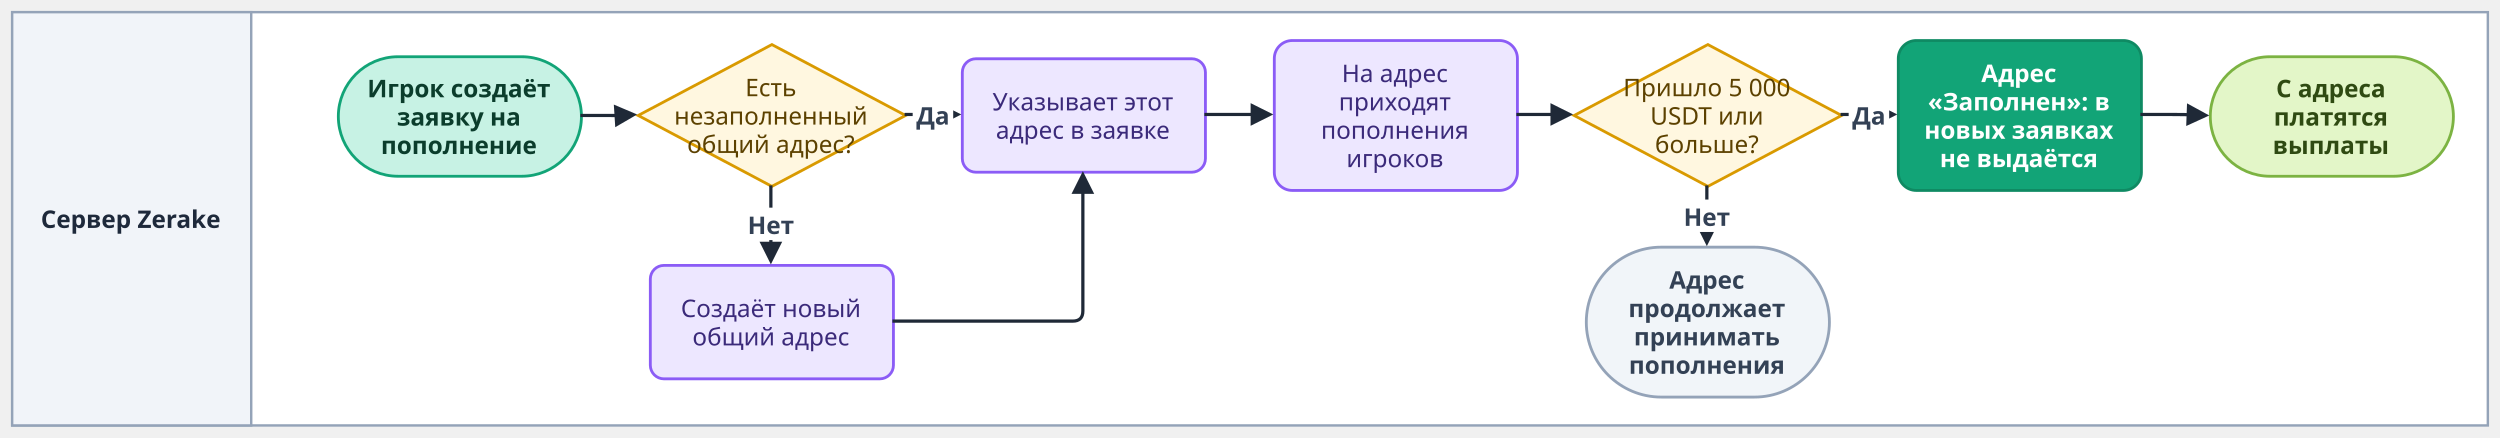
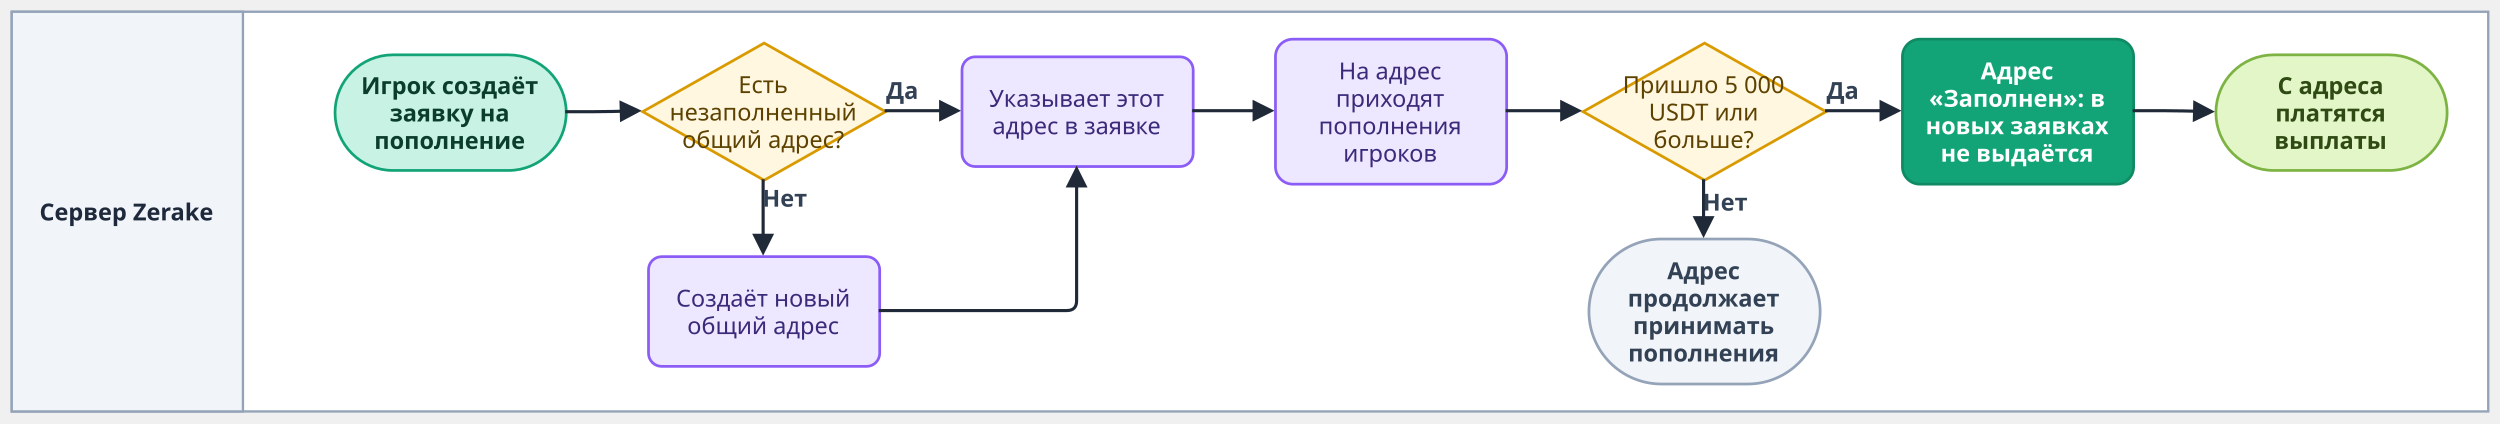
- <svg xmlns="http://www.w3.org/2000/svg" width="1234" height="216" role="img" aria-label="Жизненный цикл общего адреса (TRC20, BEP20)" viewBox="583.5 -4.5 1234 216" style="">
+ <svg xmlns="http://www.w3.org/2000/svg" width="1276" height="216" role="img" aria-label="Жизненный цикл общего адреса (TRC20, BEP20)" viewBox="562.5 -4.5 1276 216" style="">
  <g>
    <g />
-     <g transform="translate(589,1) scale(1)">
+     <g transform="translate(568,1) scale(1)">
      <g transform="translate(0.5,0.5)" style="visibility: visible;">
-         <rect x="0" y="0" width="1222" height="204" fill="#ffffff" stroke="#94a3b8" stroke-width="1.2" pointer-events="all" style="fill: light-dark(rgb(255, 255, 255), rgb(18, 18, 18)); stroke: light-dark(rgb(148, 163, 184), rgb(87, 100, 118));" />
+         <rect x="0" y="0" width="1264" height="204" fill="#ffffff" stroke="#94a3b8" stroke-width="1.2" pointer-events="all" style="fill: light-dark(rgb(255, 255, 255), rgb(18, 18, 18)); stroke: light-dark(rgb(148, 163, 184), rgb(87, 100, 118));" />
      </g>
      <g transform="translate(0.5,0.5)" style="visibility: visible;">
        <rect x="0" y="0" width="118" height="204" fill="#f1f4f9" stroke="#94a3b8" stroke-width="1.2" pointer-events="all" style="fill: light-dark(rgb(241, 244, 249), rgb(25, 28, 32)); stroke: light-dark(rgb(148, 163, 184), rgb(87, 100, 118));" />
      </g>
      <g style="">
        <g fill="#1E293B" font-family="'Segoe UI'" font-weight="bold" text-anchor="middle" font-size="12px" style="fill: light-dark(rgb(30, 41, 59), rgb(195, 204, 220));">
          <text x="59" y="107">Сервер Zerake</text>
        </g>
      </g>
      <g transform="translate(0.5,0.5)" style="visibility: visible;">
-         <rect x="161" y="22" width="120" height="59" rx="29.5" ry="29.5" fill="#c7f2e4" stroke="#12a477" stroke-width="1.4" pointer-events="all" style="fill: light-dark(rgb(199, 242, 228), rgb(9, 46, 34)); stroke: light-dark(rgb(18, 164, 119), rgb(29, 155, 116));" />
+         <rect x="165" y="22" width="118" height="59" rx="29.5" ry="29.5" fill="#c7f2e4" stroke="#12a477" stroke-width="1.4" pointer-events="all" style="fill: light-dark(rgb(199, 242, 228), rgb(9, 46, 34)); stroke: light-dark(rgb(18, 164, 119), rgb(29, 155, 116));" />
      </g>
      <g style="">
        <g fill="#0B3D2C" font-family="'Segoe UI'" font-weight="bold" text-anchor="middle" font-size="12px" style="fill: light-dark(rgb(11, 61, 44), rgb(162, 205, 191));">
-           <text x="221" y="42.5">Игрок создаёт</text>
-           <text x="221" y="56.5">заявку на</text>
-           <text x="221" y="70.5">пополнение</text>
+           <text x="224" y="42.5">Игрок создаёт</text>
+           <text x="224" y="56.5">заявку на</text>
+           <text x="224" y="70.5">пополнение</text>
        </g>
      </g>
      <g transform="translate(0.5,0.5)" style="visibility: visible;">
-         <path d="M 375 16 L 441 51 L 375 86 L 309 51 Z" fill="#fff7e0" stroke="#d99a00" stroke-width="1.4" stroke-miterlimit="10" pointer-events="all" style="fill: light-dark(rgb(255, 247, 224), rgb(32, 25, 5)); stroke: light-dark(rgb(217, 154, 0), rgb(155, 101, 0));" />
+         <path d="M 384 16 L 446 51 L 384 86 L 322 51 Z" fill="#fff7e0" stroke="#d99a00" stroke-width="1.4" stroke-miterlimit="10" pointer-events="all" style="fill: light-dark(rgb(255, 247, 224), rgb(32, 25, 5)); stroke: light-dark(rgb(217, 154, 0), rgb(155, 101, 0));" />
      </g>
      <g style="">
        <g fill="#5C4100" font-family="'Segoe UI'" text-anchor="middle" font-size="12px" style="fill: light-dark(rgb(92, 65, 0), rgb(202, 179, 123));">
-           <text x="375" y="42">Есть</text>
-           <text x="375" y="56">незаполненный</text>
-           <text x="375" y="70">общий адрес?</text>
+           <text x="384" y="42">Есть</text>
+           <text x="384" y="56">незаполненный</text>
+           <text x="384" y="70">общий адрес?</text>
        </g>
      </g>
      <g transform="translate(0.5,0.5)" style="visibility: visible;">
-         <rect x="315" y="125" width="120" height="56" rx="6.72" ry="6.72" fill="#ede7ff" stroke="#8b5cf6" stroke-width="1.4" pointer-events="all" style="fill: light-dark(rgb(237, 231, 255), rgb(38, 33, 53)); stroke: light-dark(rgb(139, 92, 246), rgb(162, 122, 254));" />
+         <rect x="325" y="125" width="118" height="56" rx="6.72" ry="6.72" fill="#ede7ff" stroke="#8b5cf6" stroke-width="1.4" pointer-events="all" style="fill: light-dark(rgb(237, 231, 255), rgb(38, 33, 53)); stroke: light-dark(rgb(139, 92, 246), rgb(162, 122, 254));" />
      </g>
      <g style="">
        <g fill="#3B2A7A" font-family="'Segoe UI'" text-anchor="middle" font-size="12px" style="fill: light-dark(rgb(59, 42, 122), rgb(200, 185, 254));">
-           <text x="375" y="151">Создаёт новый</text>
-           <text x="375" y="165">общий адрес</text>
+           <text x="384" y="151">Создаёт новый</text>
+           <text x="384" y="165">общий адрес</text>
        </g>
      </g>
      <g transform="translate(0.5,0.5)" style="visibility: visible;">
-         <rect x="469" y="23" width="120" height="56" rx="6.72" ry="6.72" fill="#ede7ff" stroke="#8b5cf6" stroke-width="1.4" pointer-events="all" style="fill: light-dark(rgb(237, 231, 255), rgb(38, 33, 53)); stroke: light-dark(rgb(139, 92, 246), rgb(162, 122, 254));" />
+         <rect x="485" y="23" width="118" height="56" rx="6.72" ry="6.72" fill="#ede7ff" stroke="#8b5cf6" stroke-width="1.4" pointer-events="all" style="fill: light-dark(rgb(237, 231, 255), rgb(38, 33, 53)); stroke: light-dark(rgb(139, 92, 246), rgb(162, 122, 254));" />
      </g>
      <g style="">
        <g fill="#3B2A7A" font-family="'Segoe UI'" text-anchor="middle" font-size="12px" style="fill: light-dark(rgb(59, 42, 122), rgb(200, 185, 254));">
-           <text x="529" y="49">Указывает этот</text>
-           <text x="529" y="63">адрес в заявке</text>
+           <text x="544" y="49">Указывает этот</text>
+           <text x="544" y="63">адрес в заявке</text>
        </g>
      </g>
      <g transform="translate(0.5,0.5)" style="visibility: visible;">
-         <rect x="623" y="14" width="120" height="74" rx="8.88" ry="8.88" fill="#ede7ff" stroke="#8b5cf6" stroke-width="1.4" pointer-events="all" style="fill: light-dark(rgb(237, 231, 255), rgb(38, 33, 53)); stroke: light-dark(rgb(139, 92, 246), rgb(162, 122, 254));" />
+         <rect x="645" y="14" width="118" height="74" rx="8.88" ry="8.88" fill="#ede7ff" stroke="#8b5cf6" stroke-width="1.4" pointer-events="all" style="fill: light-dark(rgb(237, 231, 255), rgb(38, 33, 53)); stroke: light-dark(rgb(139, 92, 246), rgb(162, 122, 254));" />
      </g>
      <g style="">
        <g fill="#3B2A7A" font-family="'Segoe UI'" text-anchor="middle" font-size="12px" style="fill: light-dark(rgb(59, 42, 122), rgb(200, 185, 254));">
-           <text x="683" y="35">На адрес</text>
-           <text x="683" y="49">приходят</text>
-           <text x="683" y="63">пополнения</text>
-           <text x="683" y="77">игроков</text>
+           <text x="704" y="35">На адрес</text>
+           <text x="704" y="49">приходят</text>
+           <text x="704" y="63">пополнения</text>
+           <text x="704" y="77">игроков</text>
        </g>
      </g>
      <g transform="translate(0.5,0.5)" style="visibility: visible;">
-         <path d="M 837 16 L 903 51 L 837 86 L 771 51 Z" fill="#fff7e0" stroke="#d99a00" stroke-width="1.4" stroke-miterlimit="10" pointer-events="all" style="fill: light-dark(rgb(255, 247, 224), rgb(32, 25, 5)); stroke: light-dark(rgb(217, 154, 0), rgb(155, 101, 0));" />
+         <path d="M 864 16 L 926 51 L 864 86 L 802 51 Z" fill="#fff7e0" stroke="#d99a00" stroke-width="1.4" stroke-miterlimit="10" pointer-events="all" style="fill: light-dark(rgb(255, 247, 224), rgb(32, 25, 5)); stroke: light-dark(rgb(217, 154, 0), rgb(155, 101, 0));" />
      </g>
      <g style="">
        <g fill="#5C4100" font-family="'Segoe UI'" text-anchor="middle" font-size="12px" style="fill: light-dark(rgb(92, 65, 0), rgb(202, 179, 123));">
-           <text x="837" y="42">Пришло 5 000</text>
-           <text x="837" y="56">USDT или</text>
-           <text x="837" y="70">больше?</text>
+           <text x="864" y="42">Пришло 5 000</text>
+           <text x="864" y="56">USDT или</text>
+           <text x="864" y="70">больше?</text>
        </g>
      </g>
      <g transform="translate(0.5,0.5)" style="visibility: visible;">
-         <rect x="777" y="116" width="120" height="74" rx="37" ry="37" fill="#f1f5f9" stroke="#94a3b8" stroke-width="1.4" pointer-events="all" style="fill: light-dark(rgb(241, 245, 249), rgb(23, 27, 30)); stroke: light-dark(rgb(148, 163, 184), rgb(87, 100, 118));" />
+         <rect x="805" y="116" width="118" height="74" rx="37" ry="37" fill="#f1f5f9" stroke="#94a3b8" stroke-width="1.4" pointer-events="all" style="fill: light-dark(rgb(241, 245, 249), rgb(23, 27, 30)); stroke: light-dark(rgb(148, 163, 184), rgb(87, 100, 118));" />
      </g>
      <g style="">
        <g fill="#334155" font-family="'Segoe UI'" font-weight="bold" text-anchor="middle" font-size="12px" style="fill: light-dark(rgb(51, 65, 85), rgb(172, 184, 201));">
-           <text x="837" y="137">Адрес</text>
-           <text x="837" y="151">продолжает</text>
-           <text x="837" y="165">принимать</text>
-           <text x="837" y="179">пополнения</text>
+           <text x="864" y="137">Адрес</text>
+           <text x="864" y="151">продолжает</text>
+           <text x="864" y="165">принимать</text>
+           <text x="864" y="179">пополнения</text>
        </g>
      </g>
      <g transform="translate(0.5,0.5)" style="visibility: visible;">
-         <rect x="931" y="14" width="120" height="74" rx="8.88" ry="8.88" fill="#12a477" stroke="#0f8a63" stroke-width="1.4" pointer-events="all" style="fill: light-dark(rgb(18, 164, 119), rgb(29, 155, 116)); stroke: light-dark(rgb(15, 138, 99), rgb(62, 168, 134));" />
+         <rect x="965" y="14" width="118" height="74" rx="8.88" ry="8.88" fill="#12a477" stroke="#0f8a63" stroke-width="1.4" pointer-events="all" style="fill: light-dark(rgb(18, 164, 119), rgb(29, 155, 116)); stroke: light-dark(rgb(15, 138, 99), rgb(62, 168, 134));" />
      </g>
      <g style="">
        <g fill="#FFFFFF" font-family="'Segoe UI'" font-weight="bold" text-anchor="middle" font-size="12px" style="fill: light-dark(rgb(255, 255, 255), rgb(18, 18, 18));">
-           <text x="991" y="35">Адрес</text>
-           <text x="991" y="49">«Заполнен»: в</text>
-           <text x="991" y="63">новых заявках</text>
-           <text x="991" y="77">не выдаётся</text>
+           <text x="1024" y="35">Адрес</text>
+           <text x="1024" y="49">«Заполнен»: в</text>
+           <text x="1024" y="63">новых заявках</text>
+           <text x="1024" y="77">не выдаётся</text>
        </g>
      </g>
      <g transform="translate(0.5,0.5)" style="visibility: visible;">
-         <rect x="1085" y="22" width="120" height="59" rx="29.5" ry="29.5" fill="#e3f6c8" stroke="#7cb342" stroke-width="1.4" pointer-events="all" style="fill: light-dark(rgb(227, 246, 200), rgb(22, 38, 0)); stroke: light-dark(rgb(124, 179, 66), rgb(69, 117, 20));" />
+         <rect x="1125" y="22" width="118" height="59" rx="29.5" ry="29.5" fill="#e3f6c8" stroke="#7cb342" stroke-width="1.4" pointer-events="all" style="fill: light-dark(rgb(227, 246, 200), rgb(22, 38, 0)); stroke: light-dark(rgb(124, 179, 66), rgb(69, 117, 20));" />
      </g>
      <g style="">
        <g fill="#2F4A12" font-family="'Segoe UI'" font-weight="bold" text-anchor="middle" font-size="12px" style="fill: light-dark(rgb(47, 74, 18), rgb(168, 191, 143));">
-           <text x="1145" y="42.5">С адреса</text>
-           <text x="1145" y="56.5">платятся</text>
-           <text x="1145" y="70.5">выплаты</text>
+           <text x="1184" y="42.5">С адреса</text>
+           <text x="1184" y="56.5">платятся</text>
+           <text x="1184" y="70.5">выплаты</text>
        </g>
      </g>
      <g style="visibility: visible;">
-         <path d="M 281 51.5 L 296 51.5 Q 301 51.5 299.82 51.57 L 298.63 51.65" fill="none" stroke="white" stroke-width="9.6" stroke-miterlimit="10" pointer-events="stroke" style="stroke: light-dark(rgb(31, 41, 55), rgb(196, 204, 216));" visibility="hidden" vector-effect="non-scaling-stroke" />
-         <path d="M 281 51.5 L 296 51.5 Q 301 51.5 299.82 51.57 L 298.63 51.65" fill="none" stroke="#1f2937" stroke-width="1.6" stroke-miterlimit="10" pointer-events="stroke" style="stroke: light-dark(rgb(31, 41, 55), rgb(196, 204, 216));" />
-         <path d="M 307.21 51.11 L 298.9 55.94 L 298.36 47.36 Z" fill="#1f2937" stroke="#1f2937" stroke-width="1.6" stroke-miterlimit="10" pointer-events="all" style="fill: light-dark(rgb(31, 41, 55), rgb(196, 204, 216)); stroke: light-dark(rgb(31, 41, 55), rgb(196, 204, 216));" />
+         <path d="M 283 51.5 L 298 51.5 Q 303 51.5 307.31 51.39 L 311.61 51.27" fill="none" stroke="white" stroke-width="9.6" stroke-miterlimit="10" pointer-events="stroke" style="stroke: light-dark(rgb(31, 41, 55), rgb(196, 204, 216));" visibility="hidden" vector-effect="non-scaling-stroke" />
+         <path d="M 283 51.5 L 298 51.5 Q 303 51.5 307.31 51.39 L 311.61 51.27" fill="none" stroke="#1f2937" stroke-width="1.6" stroke-miterlimit="10" pointer-events="stroke" style="stroke: light-dark(rgb(31, 41, 55), rgb(196, 204, 216));" />
+         <path d="M 320.21 51.05 L 311.73 55.57 L 311.5 46.97 Z" fill="#1f2937" stroke="#1f2937" stroke-width="1.6" stroke-miterlimit="10" pointer-events="all" style="fill: light-dark(rgb(31, 41, 55), rgb(196, 204, 216)); stroke: light-dark(rgb(31, 41, 55), rgb(196, 204, 216));" />
      </g>
      <g style="visibility: visible;">
-         <path d="M 375 86 L 375 101 Q 375 106 375 105.5 L 375 105.25 Q 375 105 375 109.81 L 375 114.61" fill="none" stroke="white" stroke-width="9.6" stroke-miterlimit="10" pointer-events="stroke" style="stroke: light-dark(rgb(31, 41, 55), rgb(196, 204, 216));" visibility="hidden" vector-effect="non-scaling-stroke" />
-         <path d="M 375 86 L 375 101 Q 375 106 375 105.5 L 375 105.25 Q 375 105 375 109.81 L 375 114.61" fill="none" stroke="#1f2937" stroke-width="1.6" stroke-miterlimit="10" pointer-events="stroke" style="stroke: light-dark(rgb(31, 41, 55), rgb(196, 204, 216));" />
-         <path d="M 375 123.21 L 370.7 114.61 L 379.3 114.61 Z" fill="#1f2937" stroke="#1f2937" stroke-width="1.6" stroke-miterlimit="10" pointer-events="all" style="fill: light-dark(rgb(31, 41, 55), rgb(196, 204, 216)); stroke: light-dark(rgb(31, 41, 55), rgb(196, 204, 216));" />
+         <path d="M 384 86 L 384 101 Q 384 106 384 105.5 L 384 105.25 Q 384 105 384 109.81 L 384 114.61" fill="none" stroke="white" stroke-width="9.6" stroke-miterlimit="10" pointer-events="stroke" style="stroke: light-dark(rgb(31, 41, 55), rgb(196, 204, 216));" visibility="hidden" vector-effect="non-scaling-stroke" />
+         <path d="M 384 86 L 384 101 Q 384 106 384 105.5 L 384 105.25 Q 384 105 384 109.81 L 384 114.61" fill="none" stroke="#1f2937" stroke-width="1.6" stroke-miterlimit="10" pointer-events="stroke" style="stroke: light-dark(rgb(31, 41, 55), rgb(196, 204, 216));" />
+         <path d="M 384 123.21 L 379.7 114.61 L 388.3 114.61 Z" fill="#1f2937" stroke="#1f2937" stroke-width="1.6" stroke-miterlimit="10" pointer-events="all" style="fill: light-dark(rgb(31, 41, 55), rgb(196, 204, 216)); stroke: light-dark(rgb(31, 41, 55), rgb(196, 204, 216));" />
      </g>
      <g style="">
        <g fill="#334155" font-family="'Segoe UI'" font-weight="bold" text-anchor="middle" font-size="12px" style="fill: light-dark(rgb(51, 65, 85), rgb(172, 184, 201));">
-           <rect fill="#FFFFFF" stroke="none" x="363" y="97" width="24" height="16" stroke-width="0" style="fill: light-dark(rgb(255, 255, 255), rgb(18, 18, 18));" />
-           <text x="375" y="110">Нет</text>
+           <text x="395" y="100">Нет</text>
        </g>
      </g>
      <g style="visibility: visible;">
-         <path d="M 435 153 L 524 153 Q 529 153 529 148 L 529 89.39" fill="none" stroke="white" stroke-width="9.6" stroke-miterlimit="10" pointer-events="stroke" style="stroke: light-dark(rgb(31, 41, 55), rgb(196, 204, 216));" visibility="hidden" vector-effect="non-scaling-stroke" />
-         <path d="M 435 153 L 524 153 Q 529 153 529 148 L 529 89.39" fill="none" stroke="#1f2937" stroke-width="1.6" stroke-miterlimit="10" pointer-events="stroke" style="stroke: light-dark(rgb(31, 41, 55), rgb(196, 204, 216));" />
-         <path d="M 529 80.79 L 533.3 89.39 L 524.7 89.39 Z" fill="#1f2937" stroke="#1f2937" stroke-width="1.6" stroke-miterlimit="10" pointer-events="all" style="fill: light-dark(rgb(31, 41, 55), rgb(196, 204, 216)); stroke: light-dark(rgb(31, 41, 55), rgb(196, 204, 216));" />
+         <path d="M 443 153 L 539 153 Q 544 153 544 148 L 544 89.39" fill="none" stroke="white" stroke-width="9.6" stroke-miterlimit="10" pointer-events="stroke" style="stroke: light-dark(rgb(31, 41, 55), rgb(196, 204, 216));" visibility="hidden" vector-effect="non-scaling-stroke" />
+         <path d="M 443 153 L 539 153 Q 544 153 544 148 L 544 89.39" fill="none" stroke="#1f2937" stroke-width="1.6" stroke-miterlimit="10" pointer-events="stroke" style="stroke: light-dark(rgb(31, 41, 55), rgb(196, 204, 216));" />
+         <path d="M 544 80.79 L 548.3 89.39 L 539.7 89.39 Z" fill="#1f2937" stroke="#1f2937" stroke-width="1.6" stroke-miterlimit="10" pointer-events="all" style="fill: light-dark(rgb(31, 41, 55), rgb(196, 204, 216)); stroke: light-dark(rgb(31, 41, 55), rgb(196, 204, 216));" />
      </g>
      <g style="visibility: visible;">
-         <path d="M 441 51 L 456 51 Q 461 51 456 51 L 452.5 51 Q 449 51 453.81 51 L 458.61 51" fill="none" stroke="white" stroke-width="9.6" stroke-miterlimit="10" pointer-events="stroke" style="stroke: light-dark(rgb(31, 41, 55), rgb(196, 204, 216));" visibility="hidden" vector-effect="non-scaling-stroke" />
-         <path d="M 441 51 L 456 51 Q 461 51 456 51 L 452.5 51 Q 449 51 453.81 51 L 458.61 51" fill="none" stroke="#1f2937" stroke-width="1.6" stroke-miterlimit="10" pointer-events="stroke" style="stroke: light-dark(rgb(31, 41, 55), rgb(196, 204, 216));" />
-         <path d="M 467.21 51 L 458.61 55.3 L 458.61 46.7 Z" fill="#1f2937" stroke="#1f2937" stroke-width="1.6" stroke-miterlimit="10" pointer-events="all" style="fill: light-dark(rgb(31, 41, 55), rgb(196, 204, 216)); stroke: light-dark(rgb(31, 41, 55), rgb(196, 204, 216));" />
+         <path d="M 446 51 L 461 51 Q 466 51 465.5 51 L 465.25 51 Q 465 51 469.81 51 L 474.61 51" fill="none" stroke="white" stroke-width="9.6" stroke-miterlimit="10" pointer-events="stroke" style="stroke: light-dark(rgb(31, 41, 55), rgb(196, 204, 216));" visibility="hidden" vector-effect="non-scaling-stroke" />
+         <path d="M 446 51 L 461 51 Q 466 51 465.5 51 L 465.25 51 Q 465 51 469.81 51 L 474.61 51" fill="none" stroke="#1f2937" stroke-width="1.6" stroke-miterlimit="10" pointer-events="stroke" style="stroke: light-dark(rgb(31, 41, 55), rgb(196, 204, 216));" />
+         <path d="M 483.21 51 L 474.61 55.3 L 474.61 46.7 Z" fill="#1f2937" stroke="#1f2937" stroke-width="1.6" stroke-miterlimit="10" pointer-events="all" style="fill: light-dark(rgb(31, 41, 55), rgb(196, 204, 216)); stroke: light-dark(rgb(31, 41, 55), rgb(196, 204, 216));" />
      </g>
      <g style="">
        <g fill="#334155" font-family="'Segoe UI'" font-weight="bold" text-anchor="middle" font-size="12px" style="fill: light-dark(rgb(51, 65, 85), rgb(172, 184, 201));">
-           <rect fill="#FFFFFF" stroke="none" x="445" y="43" width="20" height="16" stroke-width="0" style="fill: light-dark(rgb(255, 255, 255), rgb(18, 18, 18));" />
-           <text x="455" y="56">Да</text>
+           <text x="455" y="45">Да</text>
        </g>
      </g>
      <g style="visibility: visible;">
-         <path d="M 589 51 L 604 51 Q 609 51 606 51 L 604.5 51 Q 603 51 607.81 51 L 612.61 51" fill="none" stroke="white" stroke-width="9.6" stroke-miterlimit="10" pointer-events="stroke" style="stroke: light-dark(rgb(31, 41, 55), rgb(196, 204, 216));" visibility="hidden" vector-effect="non-scaling-stroke" />
-         <path d="M 589 51 L 604 51 Q 609 51 606 51 L 604.5 51 Q 603 51 607.81 51 L 612.61 51" fill="none" stroke="#1f2937" stroke-width="1.6" stroke-miterlimit="10" pointer-events="stroke" style="stroke: light-dark(rgb(31, 41, 55), rgb(196, 204, 216));" />
-         <path d="M 621.21 51 L 612.61 55.3 L 612.61 46.7 Z" fill="#1f2937" stroke="#1f2937" stroke-width="1.6" stroke-miterlimit="10" pointer-events="all" style="fill: light-dark(rgb(31, 41, 55), rgb(196, 204, 216)); stroke: light-dark(rgb(31, 41, 55), rgb(196, 204, 216));" />
+         <path d="M 603 51 L 634.61 51" fill="none" stroke="white" stroke-width="9.6" stroke-miterlimit="10" pointer-events="stroke" style="stroke: light-dark(rgb(31, 41, 55), rgb(196, 204, 216));" visibility="hidden" vector-effect="non-scaling-stroke" />
+         <path d="M 603 51 L 634.61 51" fill="none" stroke="#1f2937" stroke-width="1.6" stroke-miterlimit="10" pointer-events="stroke" style="stroke: light-dark(rgb(31, 41, 55), rgb(196, 204, 216));" />
+         <path d="M 643.21 51 L 634.61 55.3 L 634.61 46.7 Z" fill="#1f2937" stroke="#1f2937" stroke-width="1.6" stroke-miterlimit="10" pointer-events="all" style="fill: light-dark(rgb(31, 41, 55), rgb(196, 204, 216)); stroke: light-dark(rgb(31, 41, 55), rgb(196, 204, 216));" />
      </g>
      <g style="visibility: visible;">
-         <path d="M 743 51 L 758 51 Q 763 51 758 51 L 754.5 51 Q 751 51 755.81 51 L 760.61 51" fill="none" stroke="white" stroke-width="9.6" stroke-miterlimit="10" pointer-events="stroke" style="stroke: light-dark(rgb(31, 41, 55), rgb(196, 204, 216));" visibility="hidden" vector-effect="non-scaling-stroke" />
-         <path d="M 743 51 L 758 51 Q 763 51 758 51 L 754.5 51 Q 751 51 755.81 51 L 760.61 51" fill="none" stroke="#1f2937" stroke-width="1.6" stroke-miterlimit="10" pointer-events="stroke" style="stroke: light-dark(rgb(31, 41, 55), rgb(196, 204, 216));" />
-         <path d="M 769.21 51 L 760.61 55.3 L 760.61 46.7 Z" fill="#1f2937" stroke="#1f2937" stroke-width="1.6" stroke-miterlimit="10" pointer-events="all" style="fill: light-dark(rgb(31, 41, 55), rgb(196, 204, 216)); stroke: light-dark(rgb(31, 41, 55), rgb(196, 204, 216));" />
+         <path d="M 763 51 L 778 51 Q 783 51 782.5 51 L 782.25 51 Q 782 51 786.81 51 L 791.61 51" fill="none" stroke="white" stroke-width="9.6" stroke-miterlimit="10" pointer-events="stroke" style="stroke: light-dark(rgb(31, 41, 55), rgb(196, 204, 216));" visibility="hidden" vector-effect="non-scaling-stroke" />
+         <path d="M 763 51 L 778 51 Q 783 51 782.5 51 L 782.25 51 Q 782 51 786.81 51 L 791.61 51" fill="none" stroke="#1f2937" stroke-width="1.6" stroke-miterlimit="10" pointer-events="stroke" style="stroke: light-dark(rgb(31, 41, 55), rgb(196, 204, 216));" />
+         <path d="M 800.21 51 L 791.61 55.3 L 791.61 46.7 Z" fill="#1f2937" stroke="#1f2937" stroke-width="1.6" stroke-miterlimit="10" pointer-events="all" style="fill: light-dark(rgb(31, 41, 55), rgb(196, 204, 216)); stroke: light-dark(rgb(31, 41, 55), rgb(196, 204, 216));" />
      </g>
      <g style="visibility: visible;">
-         <path d="M 837 86 L 837 101 Q 837 106 837 101 L 837 98.5 Q 837 96 837 100.81 L 837 105.61" fill="none" stroke="white" stroke-width="9.6" stroke-miterlimit="10" pointer-events="stroke" style="stroke: light-dark(rgb(31, 41, 55), rgb(196, 204, 216));" visibility="hidden" vector-effect="non-scaling-stroke" />
-         <path d="M 837 86 L 837 101 Q 837 106 837 101 L 837 98.5 Q 837 96 837 100.81 L 837 105.61" fill="none" stroke="#1f2937" stroke-width="1.6" stroke-miterlimit="10" pointer-events="stroke" style="stroke: light-dark(rgb(31, 41, 55), rgb(196, 204, 216));" />
-         <path d="M 837 114.21 L 832.7 105.61 L 841.3 105.61 Z" fill="#1f2937" stroke="#1f2937" stroke-width="1.6" stroke-miterlimit="10" pointer-events="all" style="fill: light-dark(rgb(31, 41, 55), rgb(196, 204, 216)); stroke: light-dark(rgb(31, 41, 55), rgb(196, 204, 216));" />
+         <path d="M 864 86 L 864 101 Q 864 106 864 101 L 864 98.5 Q 864 96 864 100.81 L 864 105.61" fill="none" stroke="white" stroke-width="9.6" stroke-miterlimit="10" pointer-events="stroke" style="stroke: light-dark(rgb(31, 41, 55), rgb(196, 204, 216));" visibility="hidden" vector-effect="non-scaling-stroke" />
+         <path d="M 864 86 L 864 101 Q 864 106 864 101 L 864 98.5 Q 864 96 864 100.81 L 864 105.61" fill="none" stroke="#1f2937" stroke-width="1.6" stroke-miterlimit="10" pointer-events="stroke" style="stroke: light-dark(rgb(31, 41, 55), rgb(196, 204, 216));" />
+         <path d="M 864 114.21 L 859.7 105.61 L 868.3 105.61 Z" fill="#1f2937" stroke="#1f2937" stroke-width="1.6" stroke-miterlimit="10" pointer-events="all" style="fill: light-dark(rgb(31, 41, 55), rgb(196, 204, 216)); stroke: light-dark(rgb(31, 41, 55), rgb(196, 204, 216));" />
      </g>
      <g style="">
        <g fill="#334155" font-family="'Segoe UI'" font-weight="bold" text-anchor="middle" font-size="12px" style="fill: light-dark(rgb(51, 65, 85), rgb(172, 184, 201));">
-           <rect fill="#FFFFFF" stroke="none" x="825" y="93" width="24" height="16" stroke-width="0" style="fill: light-dark(rgb(255, 255, 255), rgb(18, 18, 18));" />
-           <text x="837" y="106">Нет</text>
+           <text x="875" y="102">Нет</text>
        </g>
      </g>
      <g style="visibility: visible;">
-         <path d="M 903 51 L 918 51 Q 923 51 918 51 L 914.5 51 Q 911 51 915.81 51 L 920.61 51" fill="none" stroke="white" stroke-width="9.6" stroke-miterlimit="10" pointer-events="stroke" style="stroke: light-dark(rgb(31, 41, 55), rgb(196, 204, 216));" visibility="hidden" vector-effect="non-scaling-stroke" />
-         <path d="M 903 51 L 918 51 Q 923 51 918 51 L 914.5 51 Q 911 51 915.81 51 L 920.61 51" fill="none" stroke="#1f2937" stroke-width="1.6" stroke-miterlimit="10" pointer-events="stroke" style="stroke: light-dark(rgb(31, 41, 55), rgb(196, 204, 216));" />
-         <path d="M 929.21 51 L 920.61 55.3 L 920.61 46.7 Z" fill="#1f2937" stroke="#1f2937" stroke-width="1.6" stroke-miterlimit="10" pointer-events="all" style="fill: light-dark(rgb(31, 41, 55), rgb(196, 204, 216)); stroke: light-dark(rgb(31, 41, 55), rgb(196, 204, 216));" />
+         <path d="M 926 51 L 941 51 Q 946 51 945.5 51 L 945.25 51 Q 945 51 949.81 51 L 954.61 51" fill="none" stroke="white" stroke-width="9.6" stroke-miterlimit="10" pointer-events="stroke" style="stroke: light-dark(rgb(31, 41, 55), rgb(196, 204, 216));" visibility="hidden" vector-effect="non-scaling-stroke" />
+         <path d="M 926 51 L 941 51 Q 946 51 945.5 51 L 945.25 51 Q 945 51 949.81 51 L 954.61 51" fill="none" stroke="#1f2937" stroke-width="1.6" stroke-miterlimit="10" pointer-events="stroke" style="stroke: light-dark(rgb(31, 41, 55), rgb(196, 204, 216));" />
+         <path d="M 963.21 51 L 954.61 55.3 L 954.61 46.7 Z" fill="#1f2937" stroke="#1f2937" stroke-width="1.6" stroke-miterlimit="10" pointer-events="all" style="fill: light-dark(rgb(31, 41, 55), rgb(196, 204, 216)); stroke: light-dark(rgb(31, 41, 55), rgb(196, 204, 216));" />
      </g>
      <g style="">
        <g fill="#334155" font-family="'Segoe UI'" font-weight="bold" text-anchor="middle" font-size="12px" style="fill: light-dark(rgb(51, 65, 85), rgb(172, 184, 201));">
-           <rect fill="#FFFFFF" stroke="none" x="907" y="43" width="20" height="16" stroke-width="0" style="fill: light-dark(rgb(255, 255, 255), rgb(18, 18, 18));" />
-           <text x="917" y="56">Да</text>
+           <text x="935" y="45">Да</text>
        </g>
      </g>
      <g style="visibility: visible;">
-         <path d="M 1051 51 L 1066 51 Q 1071 51 1072.81 51.06 L 1074.62 51.13" fill="none" stroke="white" stroke-width="9.6" stroke-miterlimit="10" pointer-events="stroke" style="stroke: light-dark(rgb(31, 41, 55), rgb(196, 204, 216));" visibility="hidden" vector-effect="non-scaling-stroke" />
-         <path d="M 1051 51 L 1066 51 Q 1071 51 1072.81 51.06 L 1074.62 51.13" fill="none" stroke="#1f2937" stroke-width="1.6" stroke-miterlimit="10" pointer-events="stroke" style="stroke: light-dark(rgb(31, 41, 55), rgb(196, 204, 216));" />
-         <path d="M 1083.21 51.44 L 1074.46 55.43 L 1074.77 46.83 Z" fill="#1f2937" stroke="#1f2937" stroke-width="1.6" stroke-miterlimit="10" pointer-events="all" style="fill: light-dark(rgb(31, 41, 55), rgb(196, 204, 216)); stroke: light-dark(rgb(31, 41, 55), rgb(196, 204, 216));" />
+         <path d="M 1083 51 L 1099 51 Q 1104 51 1109 51.12 L 1114.61 51.25" fill="none" stroke="white" stroke-width="9.6" stroke-miterlimit="10" pointer-events="stroke" style="stroke: light-dark(rgb(31, 41, 55), rgb(196, 204, 216));" visibility="hidden" vector-effect="non-scaling-stroke" />
+         <path d="M 1083 51 L 1099 51 Q 1104 51 1109 51.12 L 1114.61 51.25" fill="none" stroke="#1f2937" stroke-width="1.6" stroke-miterlimit="10" pointer-events="stroke" style="stroke: light-dark(rgb(31, 41, 55), rgb(196, 204, 216));" />
+         <path d="M 1123.21 51.46 L 1114.51 55.55 L 1114.72 46.95 Z" fill="#1f2937" stroke="#1f2937" stroke-width="1.6" stroke-miterlimit="10" pointer-events="all" style="fill: light-dark(rgb(31, 41, 55), rgb(196, 204, 216)); stroke: light-dark(rgb(31, 41, 55), rgb(196, 204, 216));" />
      </g>
    </g>
    <g />
    <g />
  </g>
</svg>
